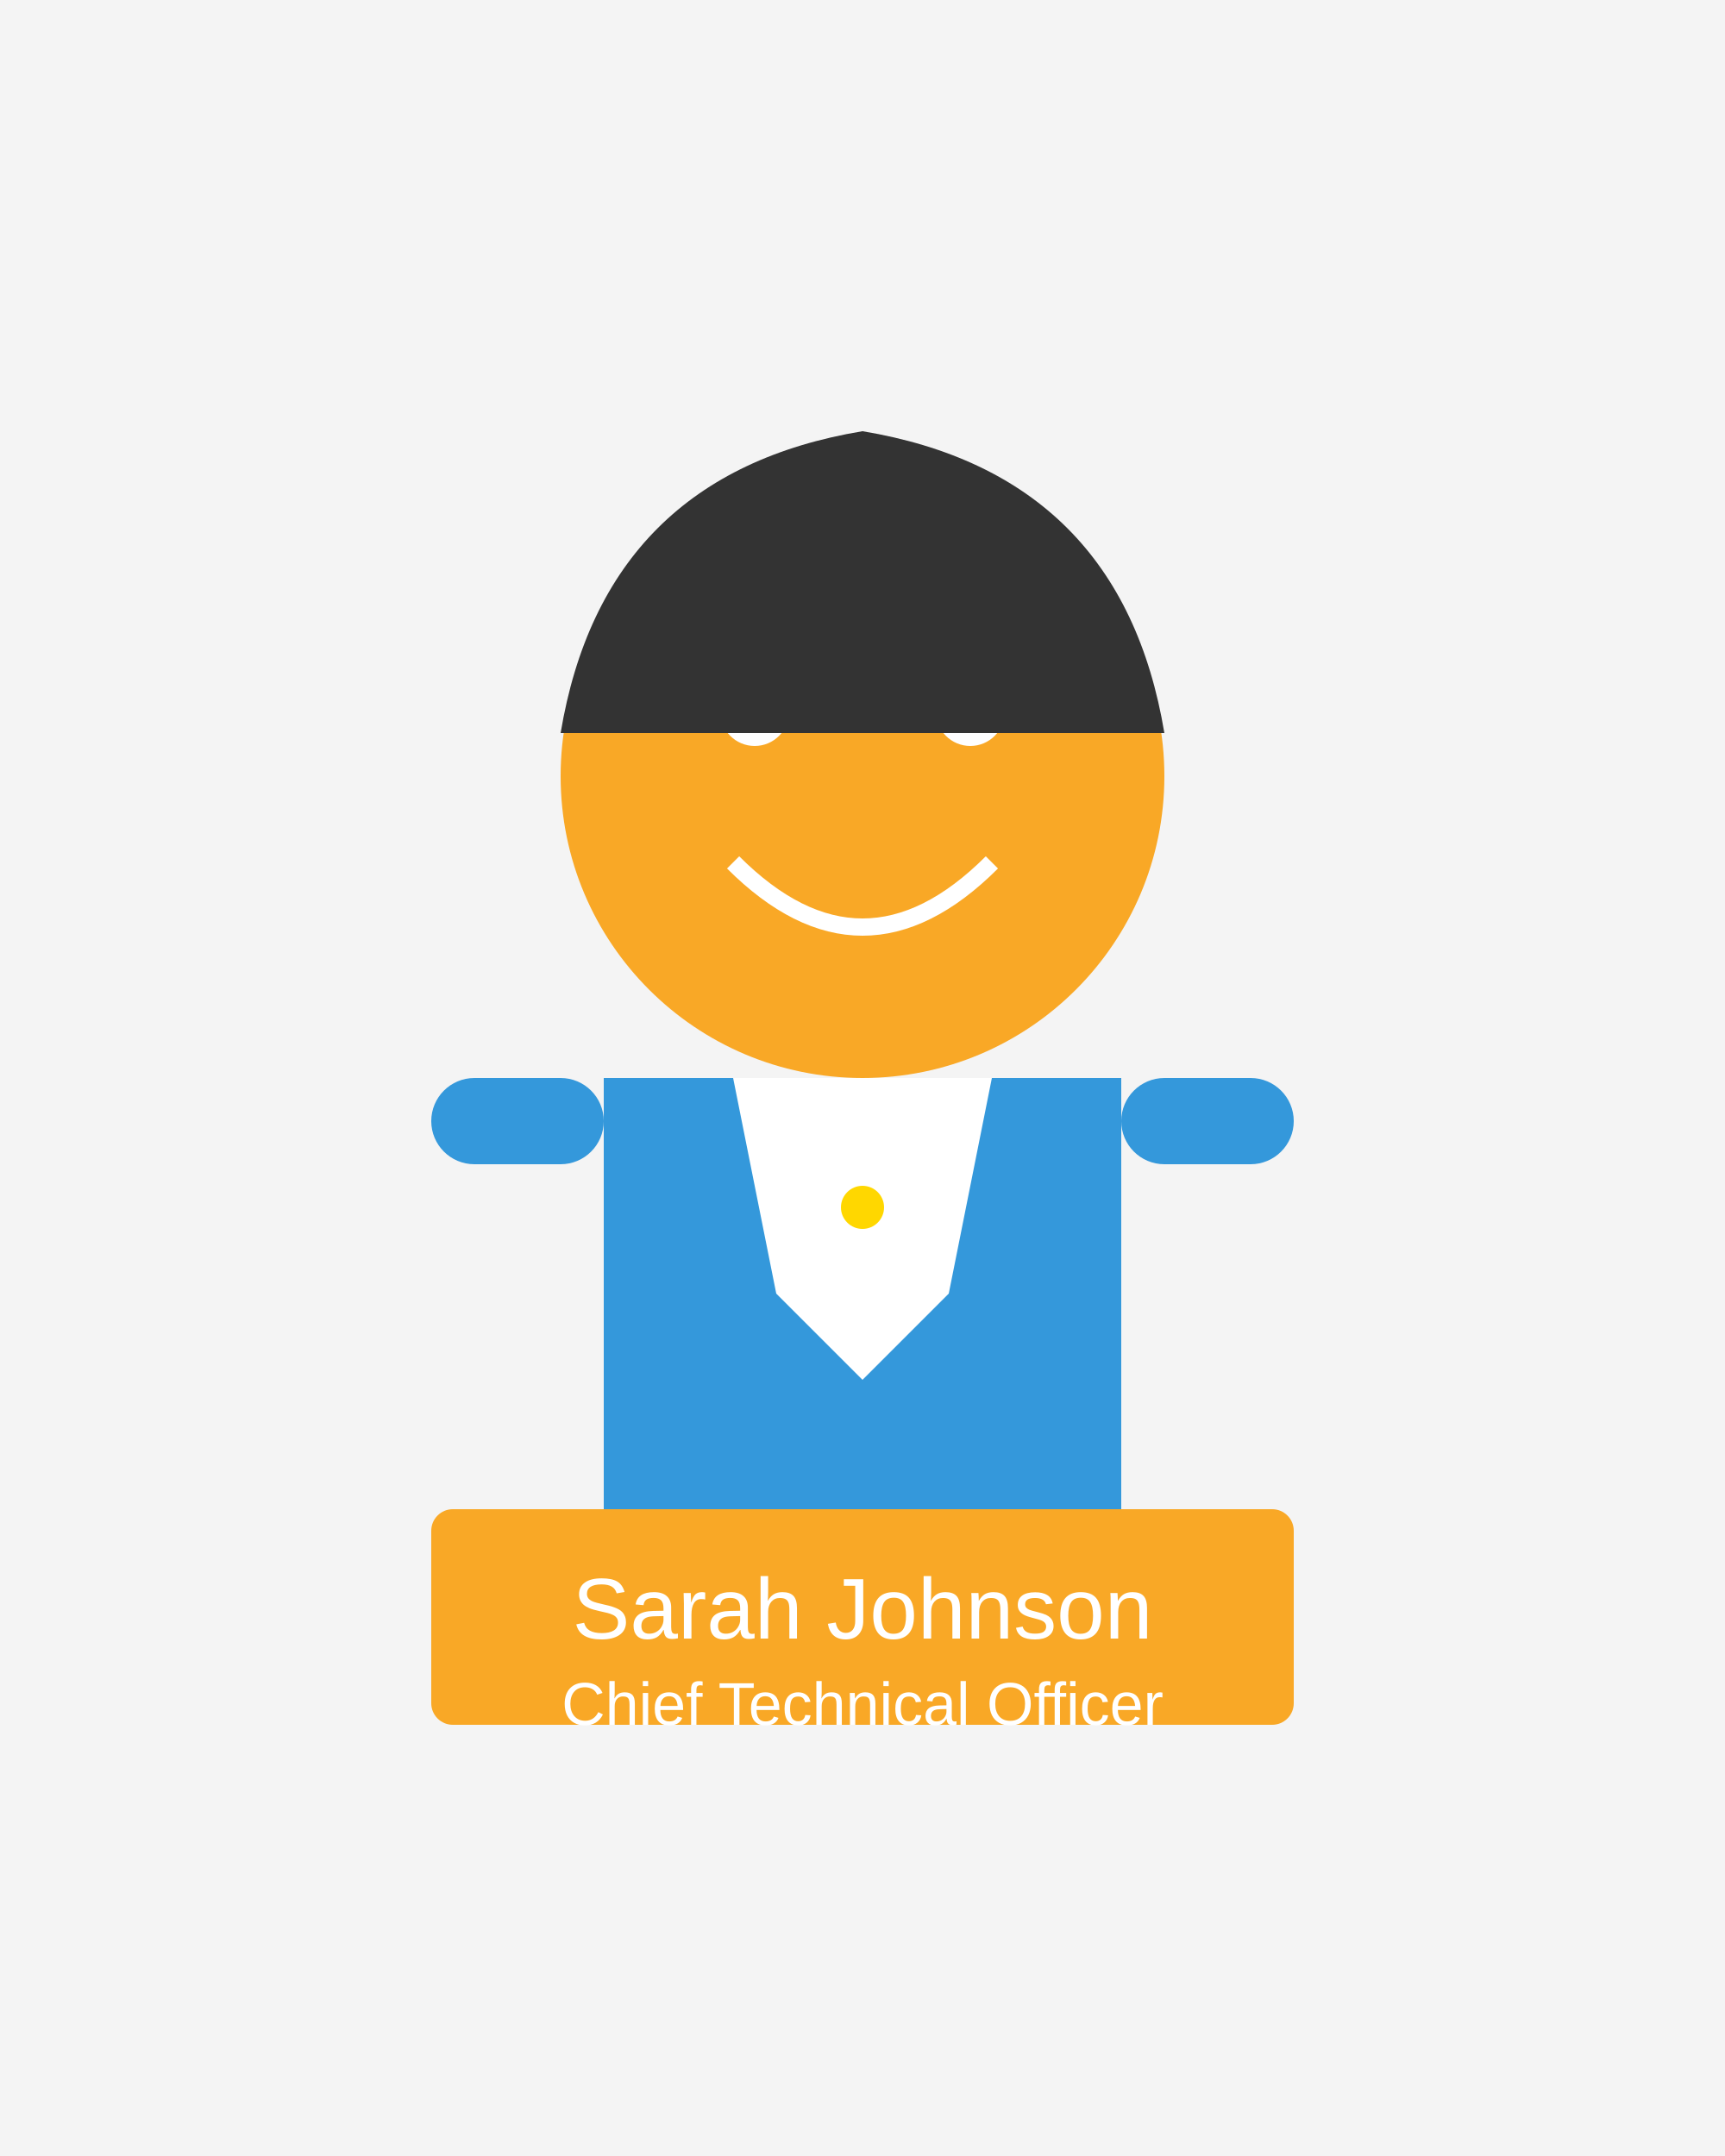
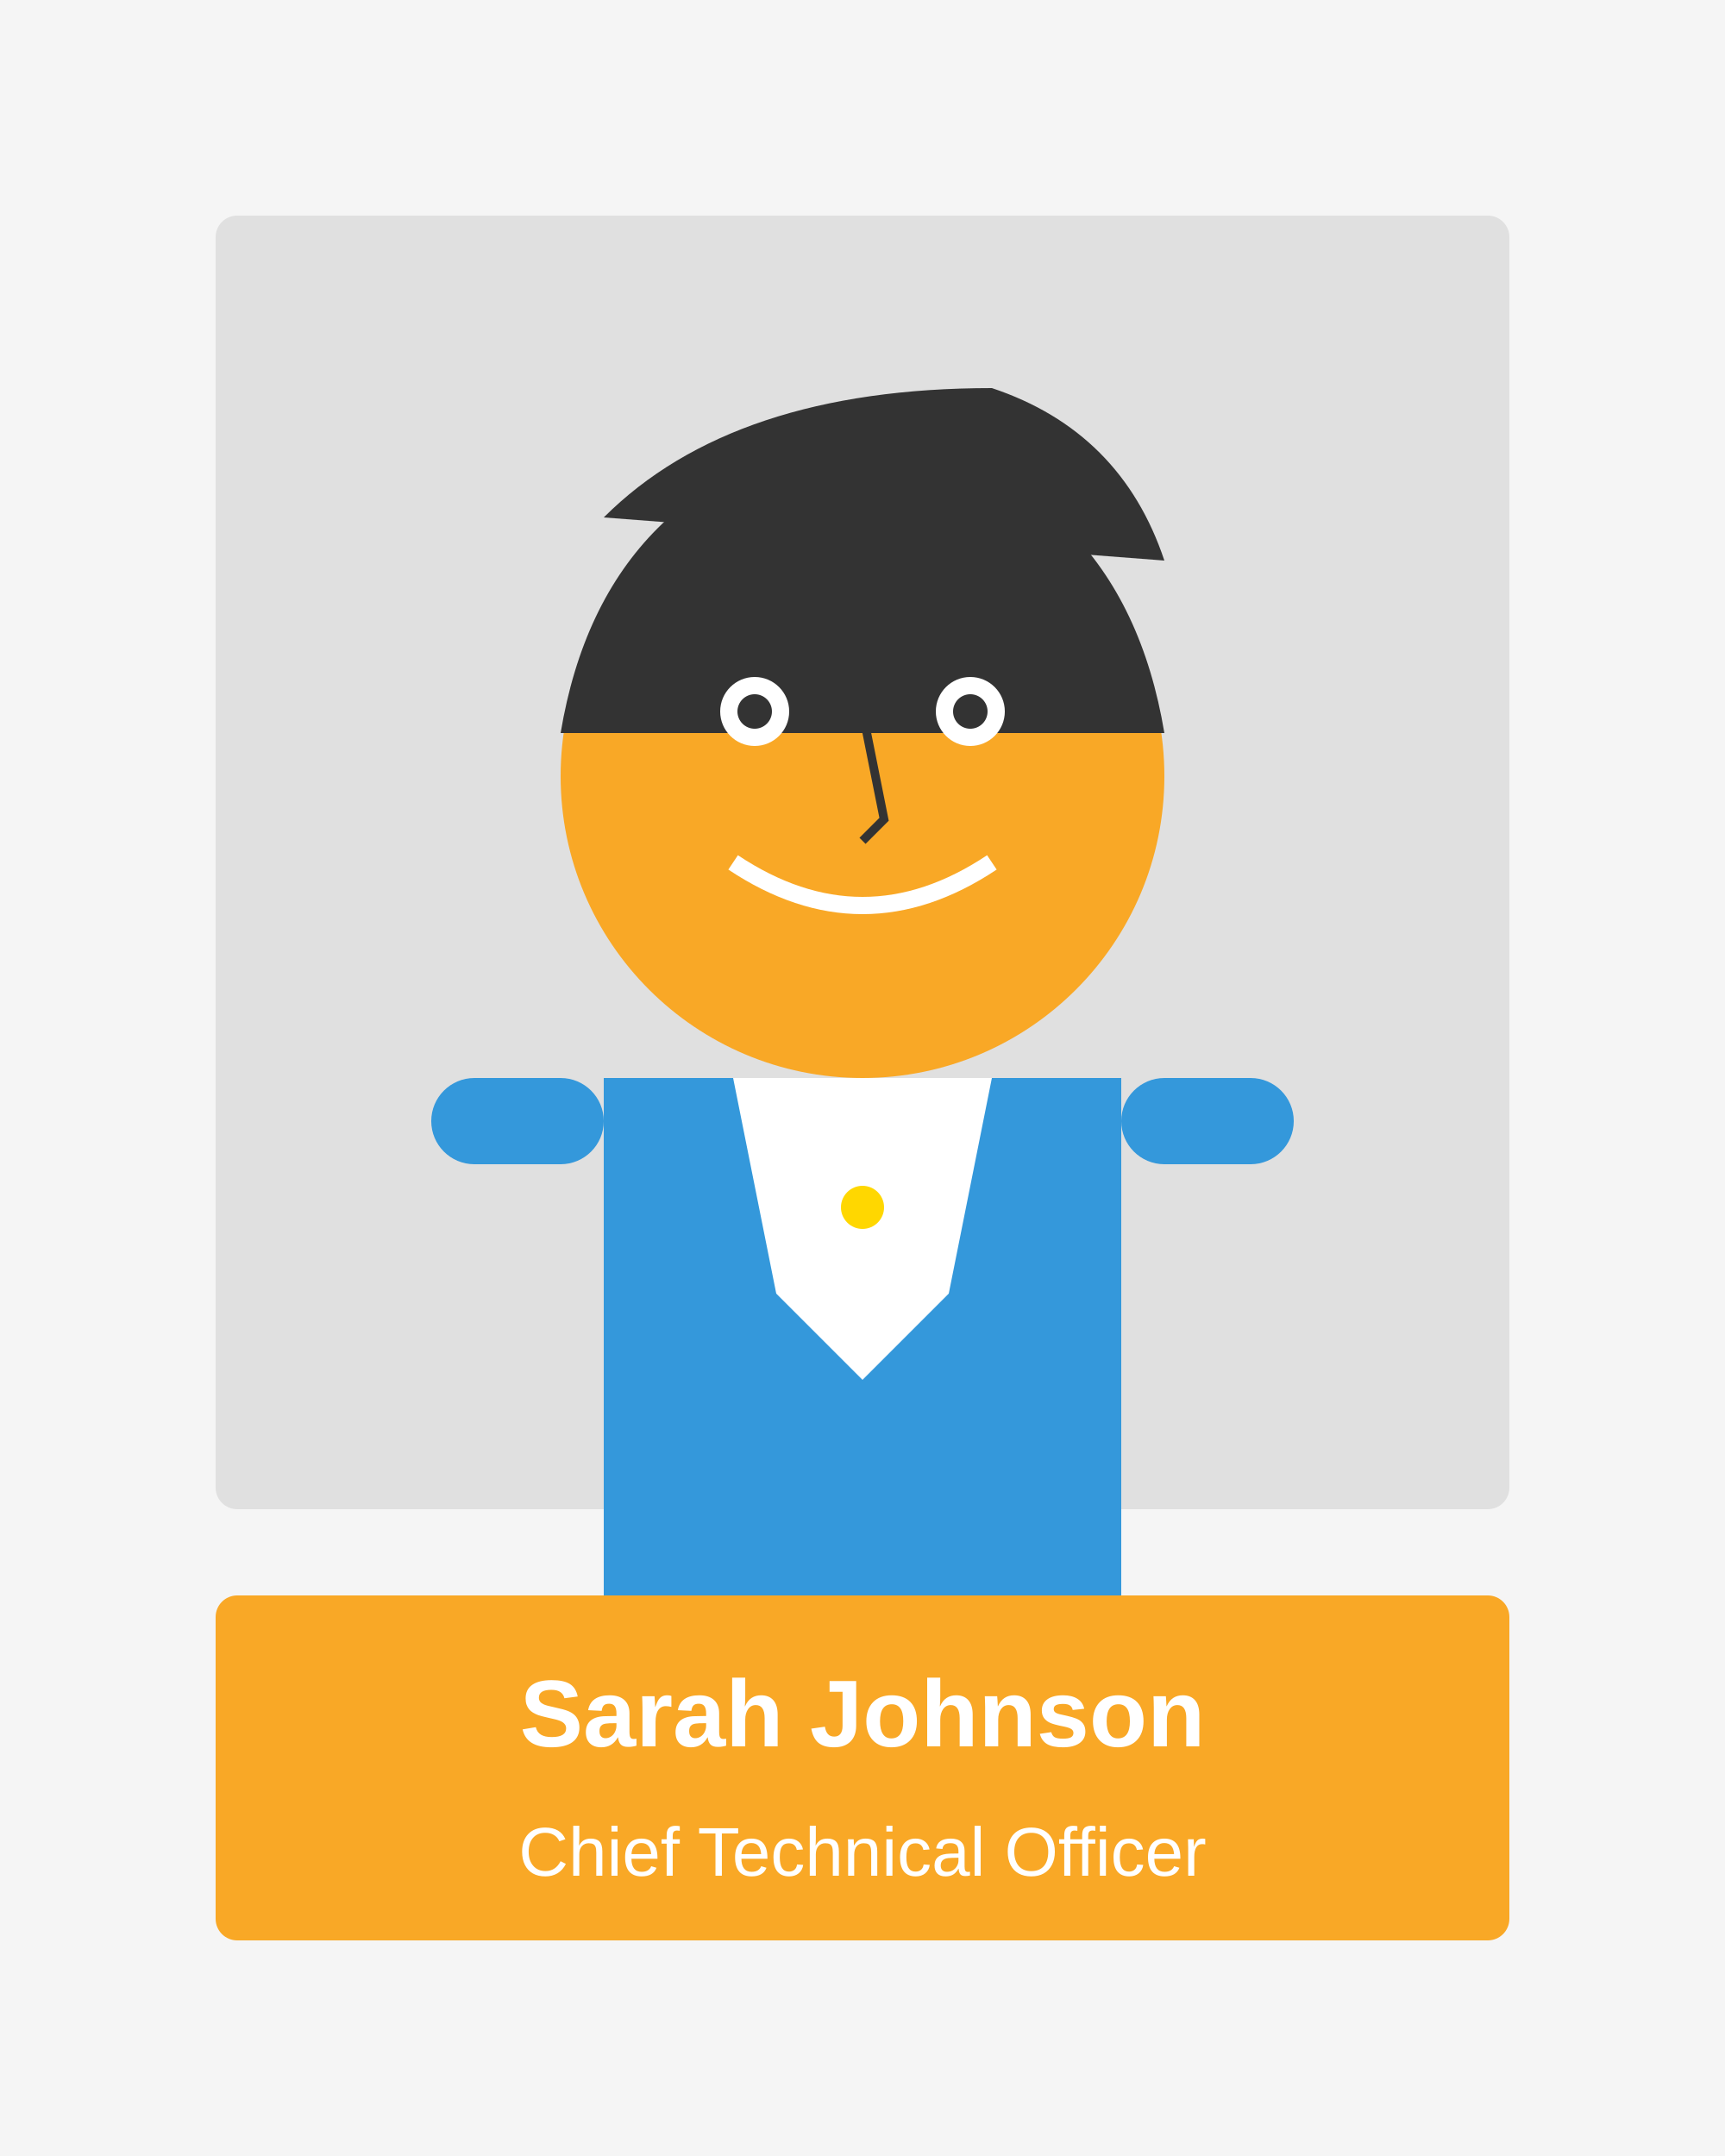
<svg xmlns="http://www.w3.org/2000/svg" width="400" height="500">
-   <rect width="400" height="500" fill="#f4f4f4" />
+   <rect width="400" height="500" fill="#f5f5f5" />
+   <rect x="50" y="50" width="300" height="300" fill="#e0e0e0" rx="5" ry="5" />
  <g transform="translate(200, 180)">
    <circle cx="0" cy="0" r="70" fill="#F9A826" />
+     <path d="M-70,-10 Q-60,-70 0,-80 Q60,-70 70,-10" fill="#333" />
+     <path d="M-60,-60 Q-30,-90 30,-90 Q60,-80 70,-50" fill="#333" />
    <circle cx="-25" cy="-15" r="8" fill="white" />
    <circle cx="25" cy="-15" r="8" fill="white" />
    <circle cx="-25" cy="-15" r="4" fill="#333" />
    <circle cx="25" cy="-15" r="4" fill="#333" />
-     <path d="M-30,20 Q0,50 30,20" stroke="white" stroke-width="4" fill="transparent" />
-     <path d="M-70,-10 Q-60,-70 0,-80 Q60,-70 70,-10" fill="#333" />
+     <path d="M-40,-30 Q-30,-35 -15,-30" stroke="#333" stroke-width="3" fill="transparent" />
+     <path d="M40,-30 Q30,-35 15,-30" stroke="#333" stroke-width="3" fill="transparent" />
+     <path d="M0,-15 L5,10 L0,15" stroke="#333" stroke-width="2" fill="transparent" />
+     <path d="M-30,20 Q0,40 30,20" stroke="white" stroke-width="4" fill="transparent" />
    <rect x="-60" y="70" width="120" height="150" fill="#3498DB" />
    <polygon points="0,70 -30,70 -20,120 0,140 20,120 30,70" fill="white" />
    <circle cx="0" cy="100" r="5" fill="gold" />
    <rect x="-100" y="70" width="40" height="20" fill="#3498DB" rx="10" ry="10" />
    <rect x="60" y="70" width="40" height="20" fill="#3498DB" rx="10" ry="10" />
  </g>
-   <rect x="100" y="350" width="200" height="50" fill="#F9A826" rx="5" ry="5" />
-   <text x="200" y="380" font-family="Arial" font-size="20" fill="white" text-anchor="middle">Sarah Johnson</text>
-   <text x="200" y="400" font-family="Arial" font-size="14" fill="white" text-anchor="middle">Chief Technical Officer</text>
+   <rect x="50" y="370" width="300" height="80" fill="#F9A826" rx="5" ry="5" />
+   <text x="200" y="405" font-family="Arial" font-size="22" font-weight="bold" fill="white" text-anchor="middle">Sarah Johnson</text>
+   <text x="200" y="435" font-family="Arial" font-size="16" fill="white" text-anchor="middle">Chief Technical Officer</text>
</svg>
